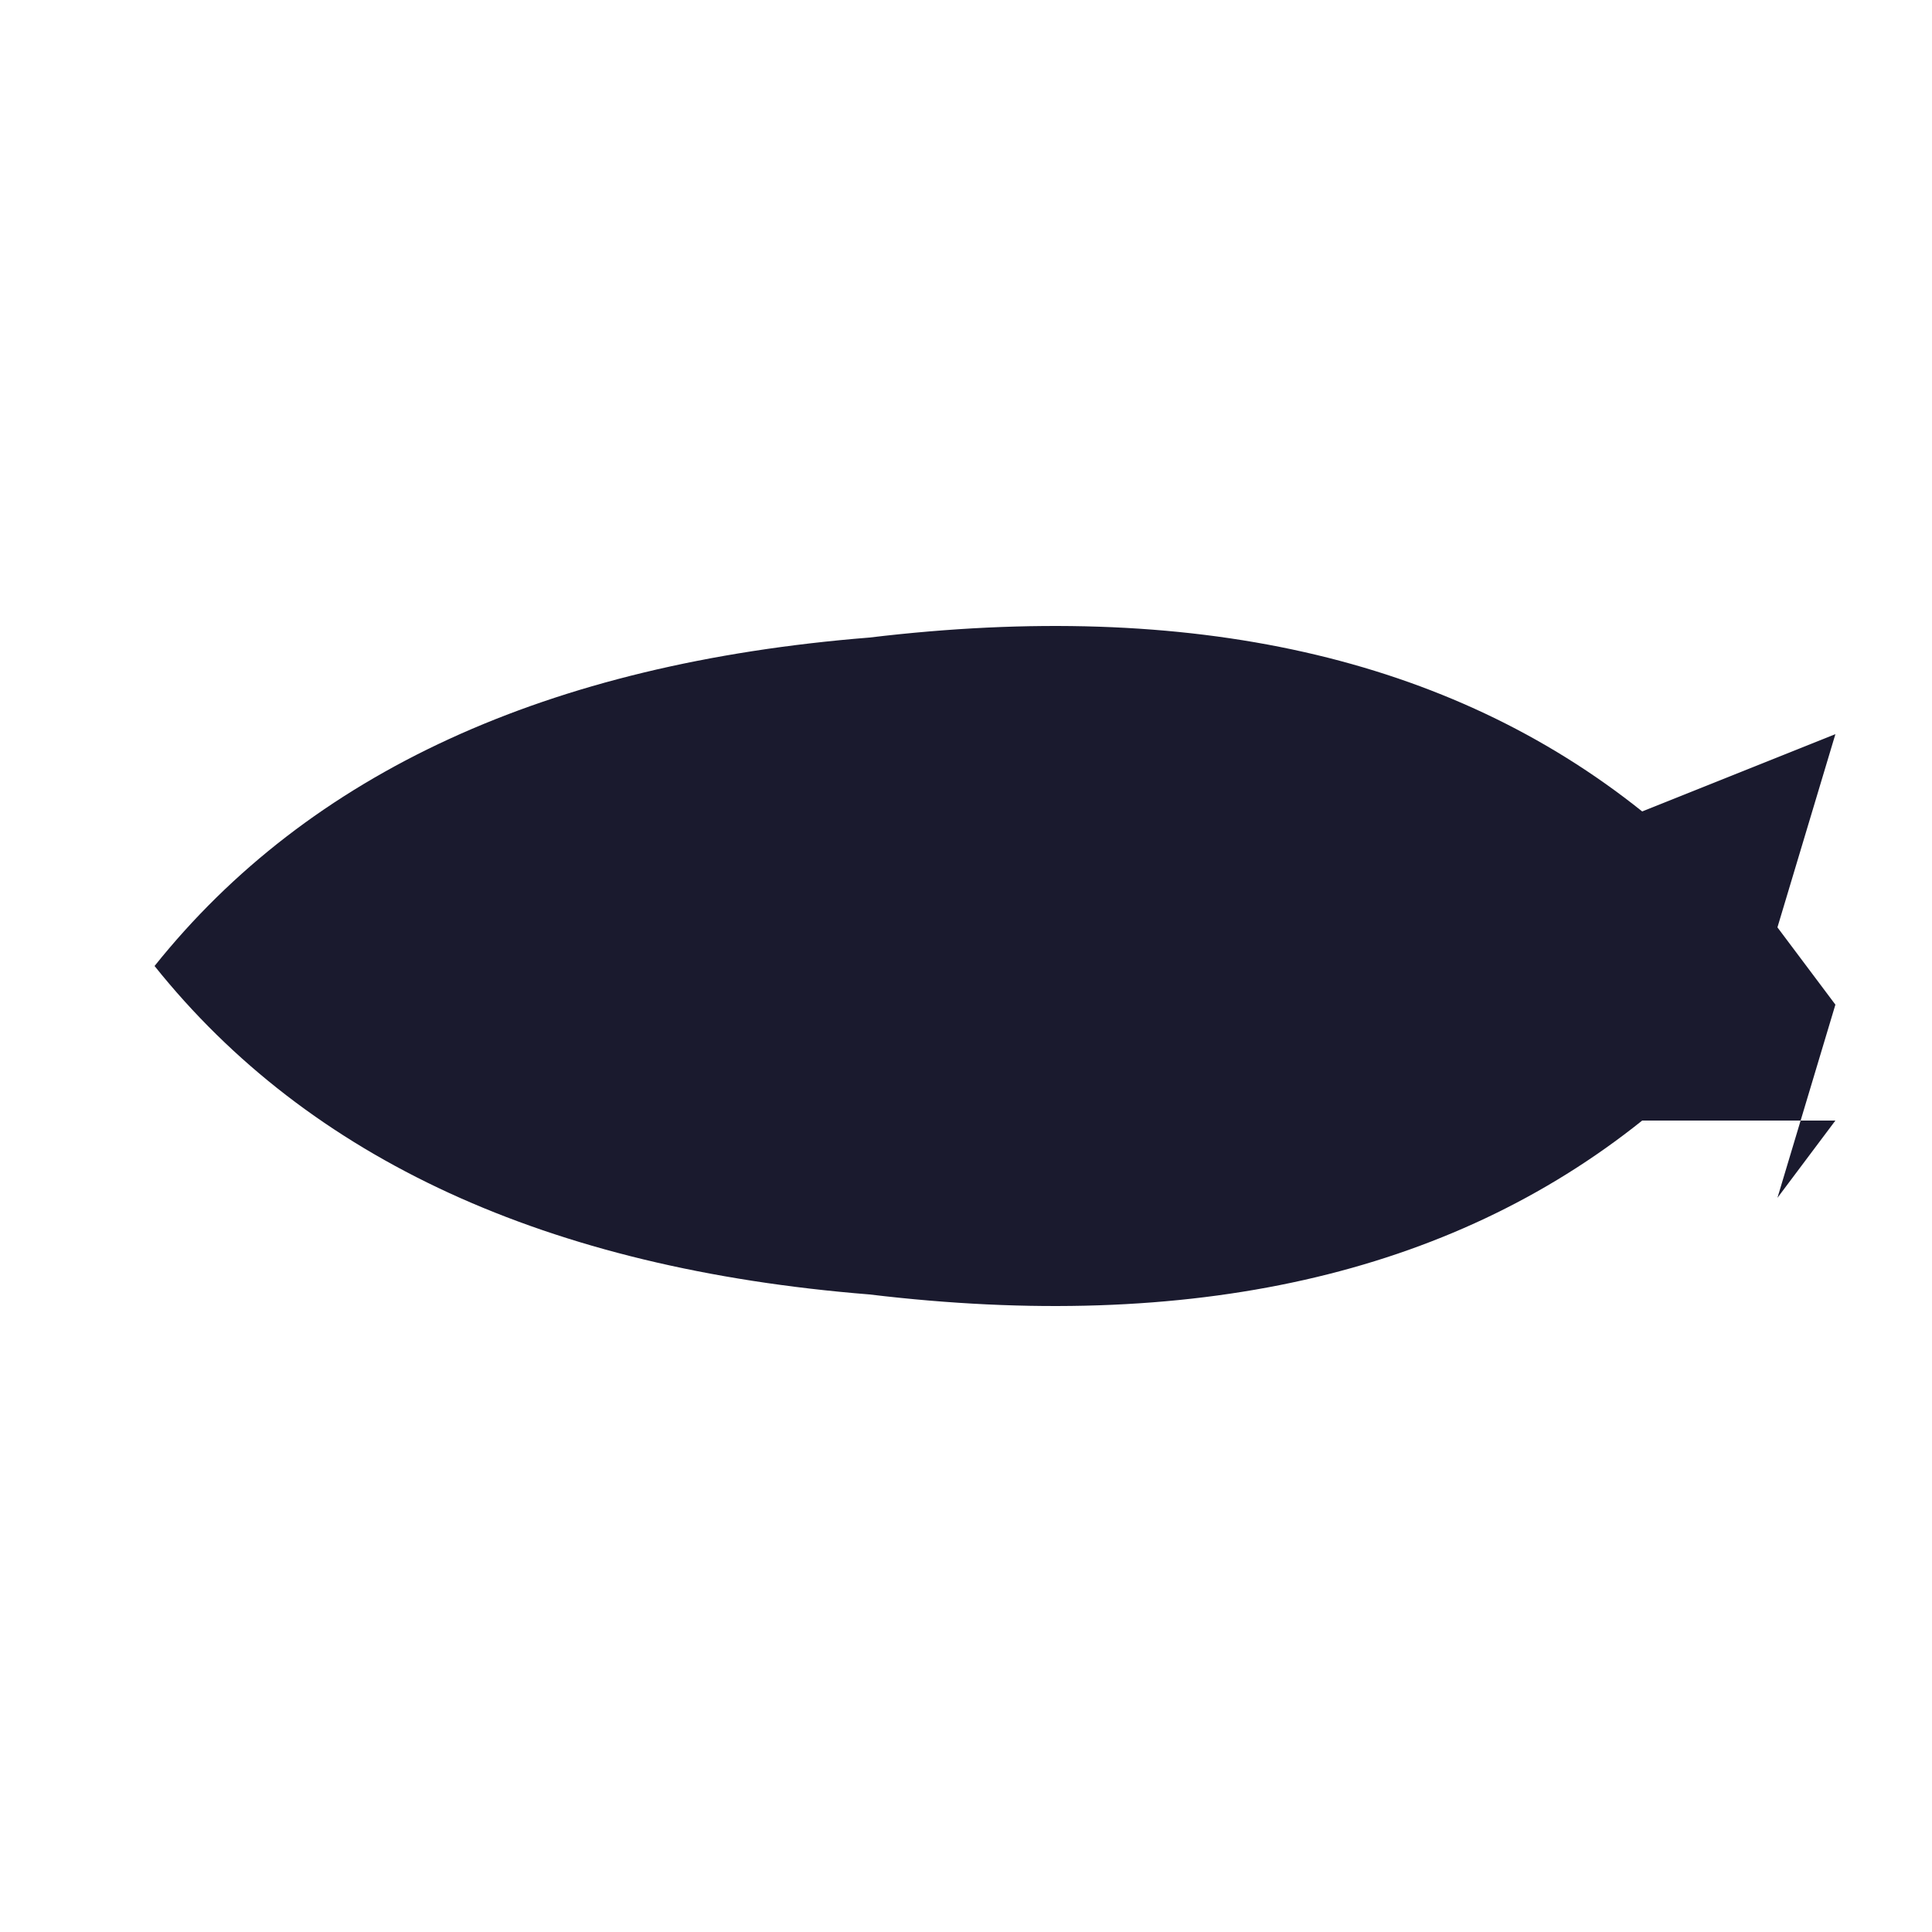
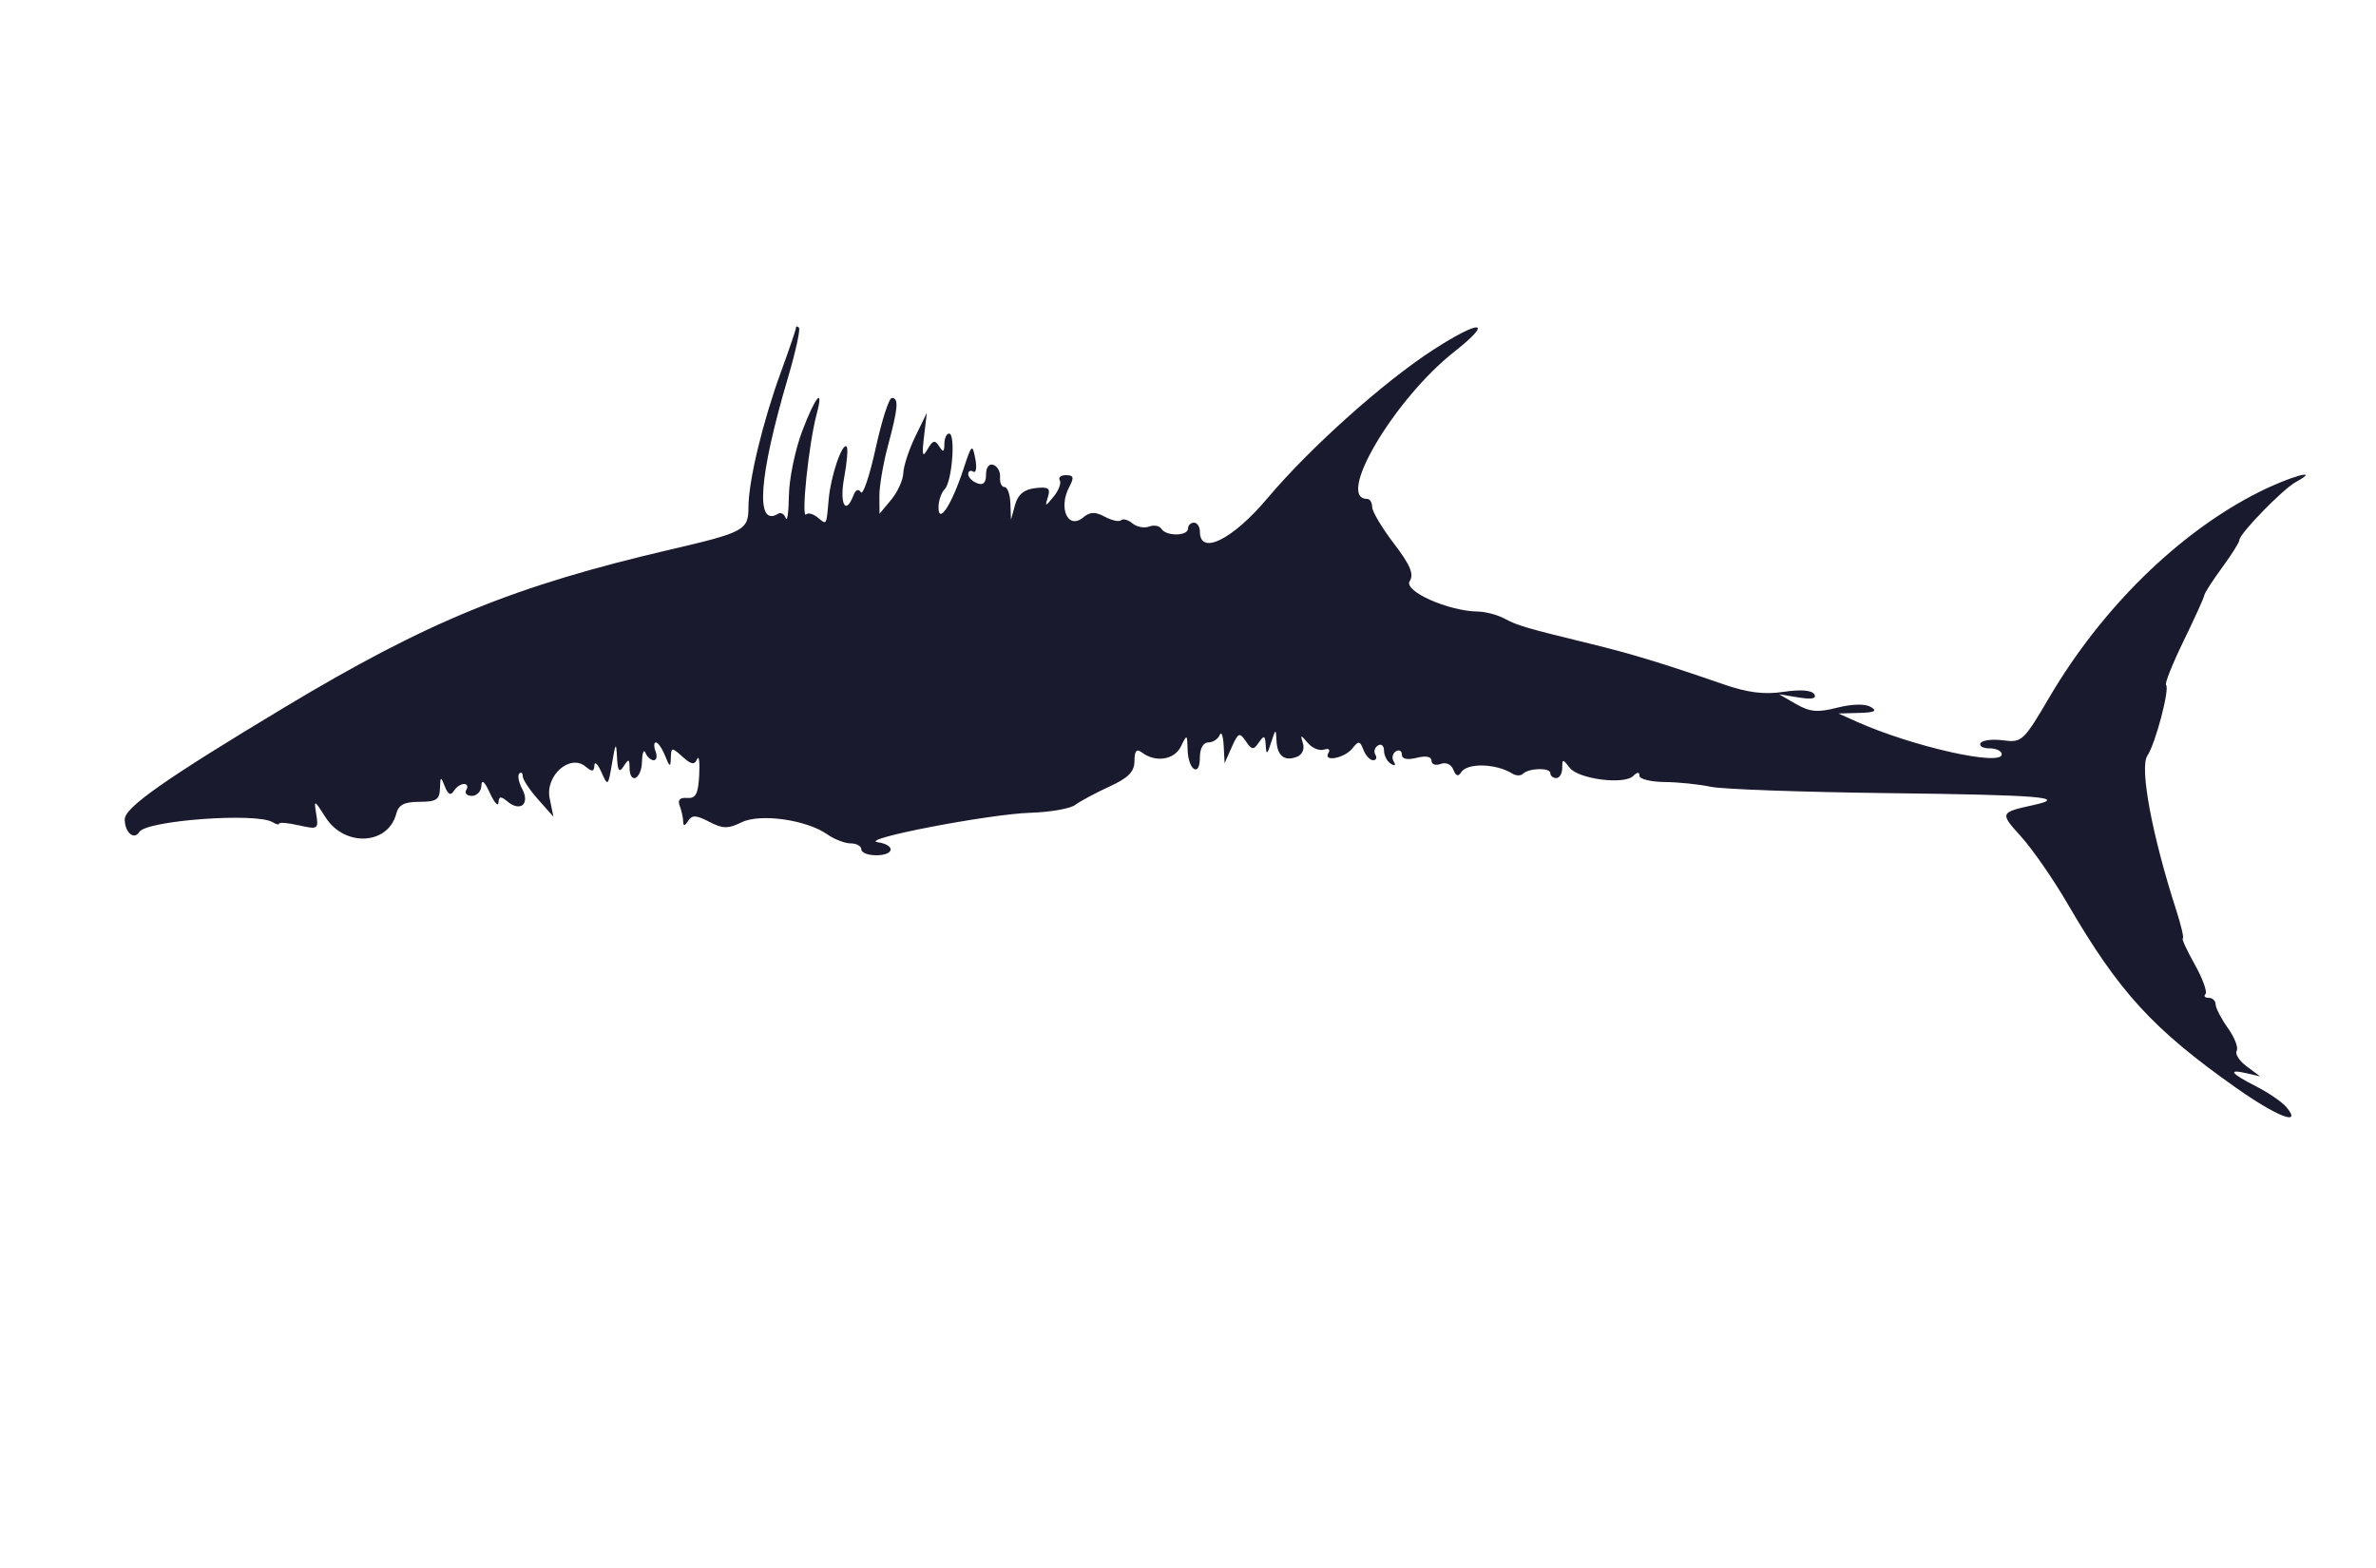
- <svg xmlns="http://www.w3.org/2000/svg" viewBox="0 0 100 100">
-   <path d="M8,50 Q20,35 45,33 Q70,30 85,42 L95,38 L92,48 L95,52 L92,62 L95,58 L85,58 Q70,70 45,67 Q20,65 8,50 Z" fill="#1a1a2e" />
+ <svg xmlns="http://www.w3.org/2000/svg" width="400" height="264" viewBox="0 0 400 264" version="1.1">
+   <path d="M 134 55.187 C 134 55.472, 132.866 58.810, 131.481 62.603 C 128.385 71.077, 126 81.015, 126 85.441 C 126 89.240, 125.269 89.637, 113 92.494 C 86.533 98.657, 72.047 104.580, 47.804 119.149 C 27.873 131.126, 21 135.946, 21 137.947 C 21 140.152, 22.567 141.510, 23.454 140.074 C 24.656 138.129, 43.203 136.771, 45.889 138.431 C 46.500 138.809, 47 138.914, 47 138.664 C 47 138.415, 48.500 138.549, 50.334 138.963 C 53.515 139.680, 53.649 139.594, 53.244 137.107 C 52.832 134.574, 52.877 134.589, 54.829 137.641 C 58.034 142.653, 65.333 142.267, 66.707 137.013 C 67.104 135.496, 68.067 135, 70.617 135 C 73.438 135, 74.012 134.626, 74.070 132.750 C 74.135 130.683, 74.202 130.657, 74.898 132.434 C 75.418 133.763, 75.884 133.997, 76.387 133.184 C 76.789 132.533, 77.568 132, 78.118 132 C 78.668 132, 78.840 132.450, 78.500 133 C 78.160 133.550, 78.584 134, 79.441 134 C 80.298 134, 81.020 133.213, 81.045 132.250 C 81.074 131.143, 81.595 131.602, 82.464 133.500 C 83.219 135.150, 83.874 135.882, 83.919 135.128 C 83.983 134.040, 84.302 134.006, 85.456 134.964 C 87.613 136.754, 89.256 135.347, 87.922 132.854 C 87.326 131.740, 87.099 130.567, 87.419 130.248 C 87.739 129.928, 88 130.122, 88 130.678 C 88 131.234, 89.162 132.996, 90.583 134.594 L 93.165 137.500 92.535 134.396 C 91.763 130.593, 95.951 126.885, 98.567 129.056 C 99.692 129.989, 100.014 129.950, 100.063 128.872 C 100.098 128.118, 100.629 128.625, 101.243 130 C 102.333 132.442, 102.375 132.407, 103.038 128.500 C 103.631 125.004, 103.736 124.878, 103.873 127.500 C 103.995 129.829, 104.247 130.165, 105 129 C 105.828 127.718, 105.972 127.754, 105.985 129.250 C 106.010 132.158, 107.994 131.211, 108.079 128.250 C 108.122 126.737, 108.385 126.063, 108.662 126.750 C 108.940 127.437, 109.565 128, 110.052 128 C 110.539 128, 110.678 127.325, 110.362 126.500 C 110.045 125.675, 110.074 125, 110.425 125 C 110.777 125, 111.471 126.013, 111.969 127.250 C 112.750 129.194, 112.882 129.241, 112.937 127.595 C 112.997 125.788, 113.098 125.779, 114.896 127.406 C 116.376 128.745, 116.917 128.834, 117.357 127.811 C 117.667 127.090, 117.826 128.300, 117.710 130.500 C 117.543 133.688, 117.131 134.469, 115.681 134.350 C 114.456 134.248, 114.048 134.683, 114.431 135.681 C 114.744 136.497, 115.007 137.689, 115.015 138.332 C 115.026 139.134, 115.285 139.099, 115.843 138.220 C 116.497 137.189, 117.189 137.216, 119.394 138.360 C 121.689 139.551, 122.566 139.567, 124.816 138.459 C 127.951 136.915, 135.738 138.003, 139.274 140.479 C 140.468 141.316, 142.245 142, 143.223 142 C 144.200 142, 145 142.450, 145 143 C 145 143.550, 146.125 144, 147.500 144 C 150.611 144, 150.809 142.260, 147.750 141.802 C 144.433 141.306, 166.497 137.055, 173.500 136.842 C 176.800 136.741, 180.175 136.149, 181 135.526 C 181.825 134.904, 184.407 133.518, 186.739 132.447 C 189.976 130.960, 190.980 129.940, 190.989 128.128 C 190.997 126.393, 191.336 126.009, 192.250 126.701 C 194.537 128.430, 197.721 127.935, 198.811 125.679 C 199.831 123.569, 199.867 123.586, 199.932 126.191 C 200.020 129.664, 202 130.974, 202 127.559 C 202 126.018, 202.564 125, 203.417 125 C 204.196 125, 205.060 124.437, 205.338 123.750 C 205.615 123.063, 205.914 123.850, 206.002 125.500 L 206.162 128.500 207.364 125.793 C 208.447 123.351, 208.679 123.254, 209.731 124.793 C 210.753 126.290, 211.024 126.315, 211.933 125 C 212.807 123.735, 212.987 123.814, 213.084 125.500 C 213.180 127.167, 213.333 127.084, 214 125 C 214.745 122.673, 214.808 122.651, 214.900 124.691 C 215.018 127.274, 216.229 128.233, 218.347 127.420 C 219.218 127.086, 219.651 126.118, 219.355 125.167 C 218.885 123.654, 218.960 123.647, 220.168 125.088 C 220.901 125.961, 222.125 126.465, 222.889 126.208 C 223.657 125.950, 223.997 126.195, 223.650 126.757 C 222.656 128.366, 226.368 127.668, 227.679 126 C 228.713 124.684, 228.940 124.715, 229.536 126.250 C 229.909 127.213, 230.642 128, 231.166 128 C 231.690 128, 231.859 127.581, 231.543 127.069 C 231.226 126.557, 231.425 125.856, 231.984 125.510 C 232.543 125.165, 233 125.557, 233 126.382 C 233 127.207, 233.520 128.203, 234.155 128.595 C 234.844 129.021, 235.039 128.871, 234.638 128.224 C 234.269 127.627, 234.425 126.856, 234.984 126.510 C 235.543 126.165, 236 126.407, 236 127.049 C 236 127.795, 236.903 127.990, 238.500 127.589 C 240.058 127.198, 241 127.386, 241 128.088 C 241 128.707, 241.692 128.948, 242.538 128.624 C 243.433 128.280, 244.327 128.689, 244.677 129.601 C 245.088 130.672, 245.500 130.809, 245.979 130.034 C 246.984 128.407, 251.860 128.530, 254.611 130.251 C 255.221 130.633, 256.018 130.649, 256.381 130.286 C 257.366 129.301, 261 129.207, 261 130.167 C 261 130.625, 261.450 131, 262 131 C 262.550 131, 263 130.239, 263 129.309 C 263 127.748, 263.096 127.744, 264.250 129.258 C 265.710 131.174, 273.426 132.174, 274.955 130.645 C 275.638 129.962, 276 129.950, 276 130.613 C 276 131.169, 277.913 131.645, 280.250 131.668 C 282.587 131.692, 286.075 132.051, 288 132.466 C 289.925 132.881, 303.355 133.363, 317.844 133.537 C 343.494 133.846, 348.267 134.234, 342.368 135.535 C 336.646 136.796, 336.627 136.845, 340.273 140.880 C 342.191 143.003, 345.692 148.061, 348.053 152.120 C 356.717 167.014, 362.427 173.258, 376.407 183.125 C 383.345 188.022, 387.644 189.686, 384.939 186.427 C 384.221 185.562, 381.916 183.978, 379.817 182.907 C 375.493 180.701, 374.955 179.945, 378.250 180.708 L 380.500 181.228 378.233 179.546 C 376.987 178.620, 376.228 177.441, 376.547 176.925 C 376.865 176.409, 376.198 174.682, 375.063 173.089 C 373.928 171.495, 373 169.698, 373 169.096 C 373 168.493, 372.475 168, 371.833 168 C 371.192 168, 370.949 167.718, 371.294 167.372 C 371.639 167.027, 370.823 164.777, 369.481 162.372 C 368.138 159.968, 367.234 158, 367.472 158 C 367.710 158, 367.214 155.863, 366.371 153.250 C 362.297 140.631, 360.165 129.218, 361.511 127.235 C 362.863 125.244, 365.308 115.975, 364.654 115.320 C 364.414 115.080, 365.739 111.758, 367.598 107.937 C 369.458 104.116, 371.028 100.655, 371.087 100.245 C 371.146 99.835, 372.501 97.724, 374.097 95.553 C 375.694 93.382, 377 91.302, 377 90.929 C 377 89.865, 384.282 82.375, 386.500 81.158 C 390.968 78.707, 385.531 80.208, 380.208 82.895 C 366.778 89.674, 353.833 102.375, 344.970 117.467 C 340.672 124.787, 340.375 125.064, 337.242 124.649 C 335.450 124.412, 333.736 124.619, 333.433 125.109 C 333.130 125.599, 333.809 126, 334.941 126 C 336.073 126, 337 126.450, 337 127 C 337 129.091, 321.861 125.677, 312.500 121.475 L 309.500 120.128 313 120.034 C 315.606 119.963, 316.102 119.706, 314.942 119.027 C 313.986 118.468, 311.807 118.516, 309.307 119.150 C 305.992 119.991, 304.695 119.877, 302.365 118.537 L 299.500 116.889 302.800 117.429 C 305.022 117.793, 305.881 117.617, 305.431 116.889 C 305.008 116.204, 303.117 116.055, 300.266 116.483 C 296.991 116.974, 294.236 116.627, 290.134 115.209 C 280.111 111.743, 274.630 110.070, 268 108.453 C 256.835 105.731, 255.512 105.344, 253.292 104.156 C 252.104 103.520, 250.089 102.985, 248.816 102.967 C 243.828 102.897, 236.263 99.531, 237.321 97.853 C 238.071 96.664, 237.427 95.129, 234.655 91.499 C 232.645 88.866, 231 86.102, 231 85.356 C 231 84.610, 230.621 84, 230.159 84 C 224.769 84, 234.725 67.190, 244.840 59.212 C 251.553 53.917, 249.290 53.720, 241.272 58.903 C 232.958 64.276, 220.479 75.448, 213.406 83.851 C 207.489 90.879, 202 93.598, 202 89.500 C 202 88.675, 201.550 88, 201 88 C 200.450 88, 200 88.450, 200 89 C 200 90.276, 196.311 90.312, 195.527 89.044 C 195.202 88.518, 194.270 88.343, 193.455 88.656 C 192.641 88.968, 191.376 88.727, 190.645 88.121 C 189.914 87.514, 189.058 87.275, 188.744 87.590 C 188.429 87.904, 187.204 87.644, 186.022 87.012 C 184.372 86.129, 183.521 86.153, 182.360 87.116 C 179.785 89.254, 178.113 85.527, 180.035 81.934 C 180.857 80.398, 180.742 80, 179.476 80 C 178.599 80, 178.119 80.384, 178.409 80.853 C 178.699 81.322, 178.239 82.559, 177.386 83.603 C 175.954 85.357, 175.880 85.363, 176.412 83.684 C 176.885 82.192, 176.506 81.925, 174.283 82.184 C 172.389 82.405, 171.373 83.249, 170.889 85 L 170.199 87.500 170.100 84.750 C 170.045 83.237, 169.600 82, 169.111 82 C 168.622 82, 168.285 81.261, 168.361 80.358 C 168.438 79.454, 167.938 78.517, 167.250 78.274 C 166.513 78.014, 166 78.675, 166 79.885 C 166 81.298, 165.533 81.758, 164.500 81.362 C 163.675 81.045, 163 80.358, 163 79.834 C 163 79.310, 163.385 79.120, 163.856 79.411 C 164.326 79.702, 164.477 78.716, 164.190 77.220 C 163.702 74.670, 163.577 74.781, 162.188 79 C 160.218 84.989, 158 88.390, 158 85.423 C 158 84.310, 158.471 82.929, 159.046 82.354 C 160.278 81.122, 160.914 73, 159.778 73 C 159.350 73, 158.993 73.787, 158.985 74.750 C 158.973 76.126, 158.784 76.207, 158.102 75.130 C 157.401 74.024, 157.027 74.121, 156.160 75.630 C 155.302 77.125, 155.182 76.698, 155.560 73.500 L 156.033 69.500 154.090 73.500 C 153.022 75.700, 152.115 78.463, 152.074 79.639 C 152.033 80.816, 151.115 82.841, 150.033 84.139 L 148.067 86.500 148.045 83.500 C 148.033 81.850, 148.688 78.025, 149.500 75 C 151.206 68.644, 151.337 67, 150.138 67 C 149.664 67, 148.442 70.807, 147.422 75.459 C 146.402 80.111, 145.277 83.449, 144.923 82.875 C 144.529 82.238, 144.042 82.449, 143.671 83.416 C 142.336 86.894, 141.294 84.810, 142.130 80.334 C 142.609 77.768, 142.789 75.455, 142.529 75.195 C 141.796 74.462, 139.868 80.103, 139.519 84 C 139.111 88.568, 139.203 88.413, 137.658 87.131 C 136.920 86.519, 136.050 86.283, 135.725 86.608 C 134.814 87.519, 136.146 74.711, 137.478 69.750 C 138.770 64.941, 137.223 66.788, 135.013 72.695 C 133.841 75.827, 132.850 80.664, 132.811 83.445 C 132.771 86.225, 132.534 87.935, 132.284 87.244 C 132.034 86.553, 131.469 86.210, 131.028 86.483 C 127.105 88.907, 127.716 80.312, 132.657 63.581 C 133.943 59.226, 134.772 55.438, 134.498 55.164 C 134.224 54.891, 134 54.901, 134 55.187" stroke="none" fill="#1a1a2e" fill-rule="evenodd" />
</svg>
